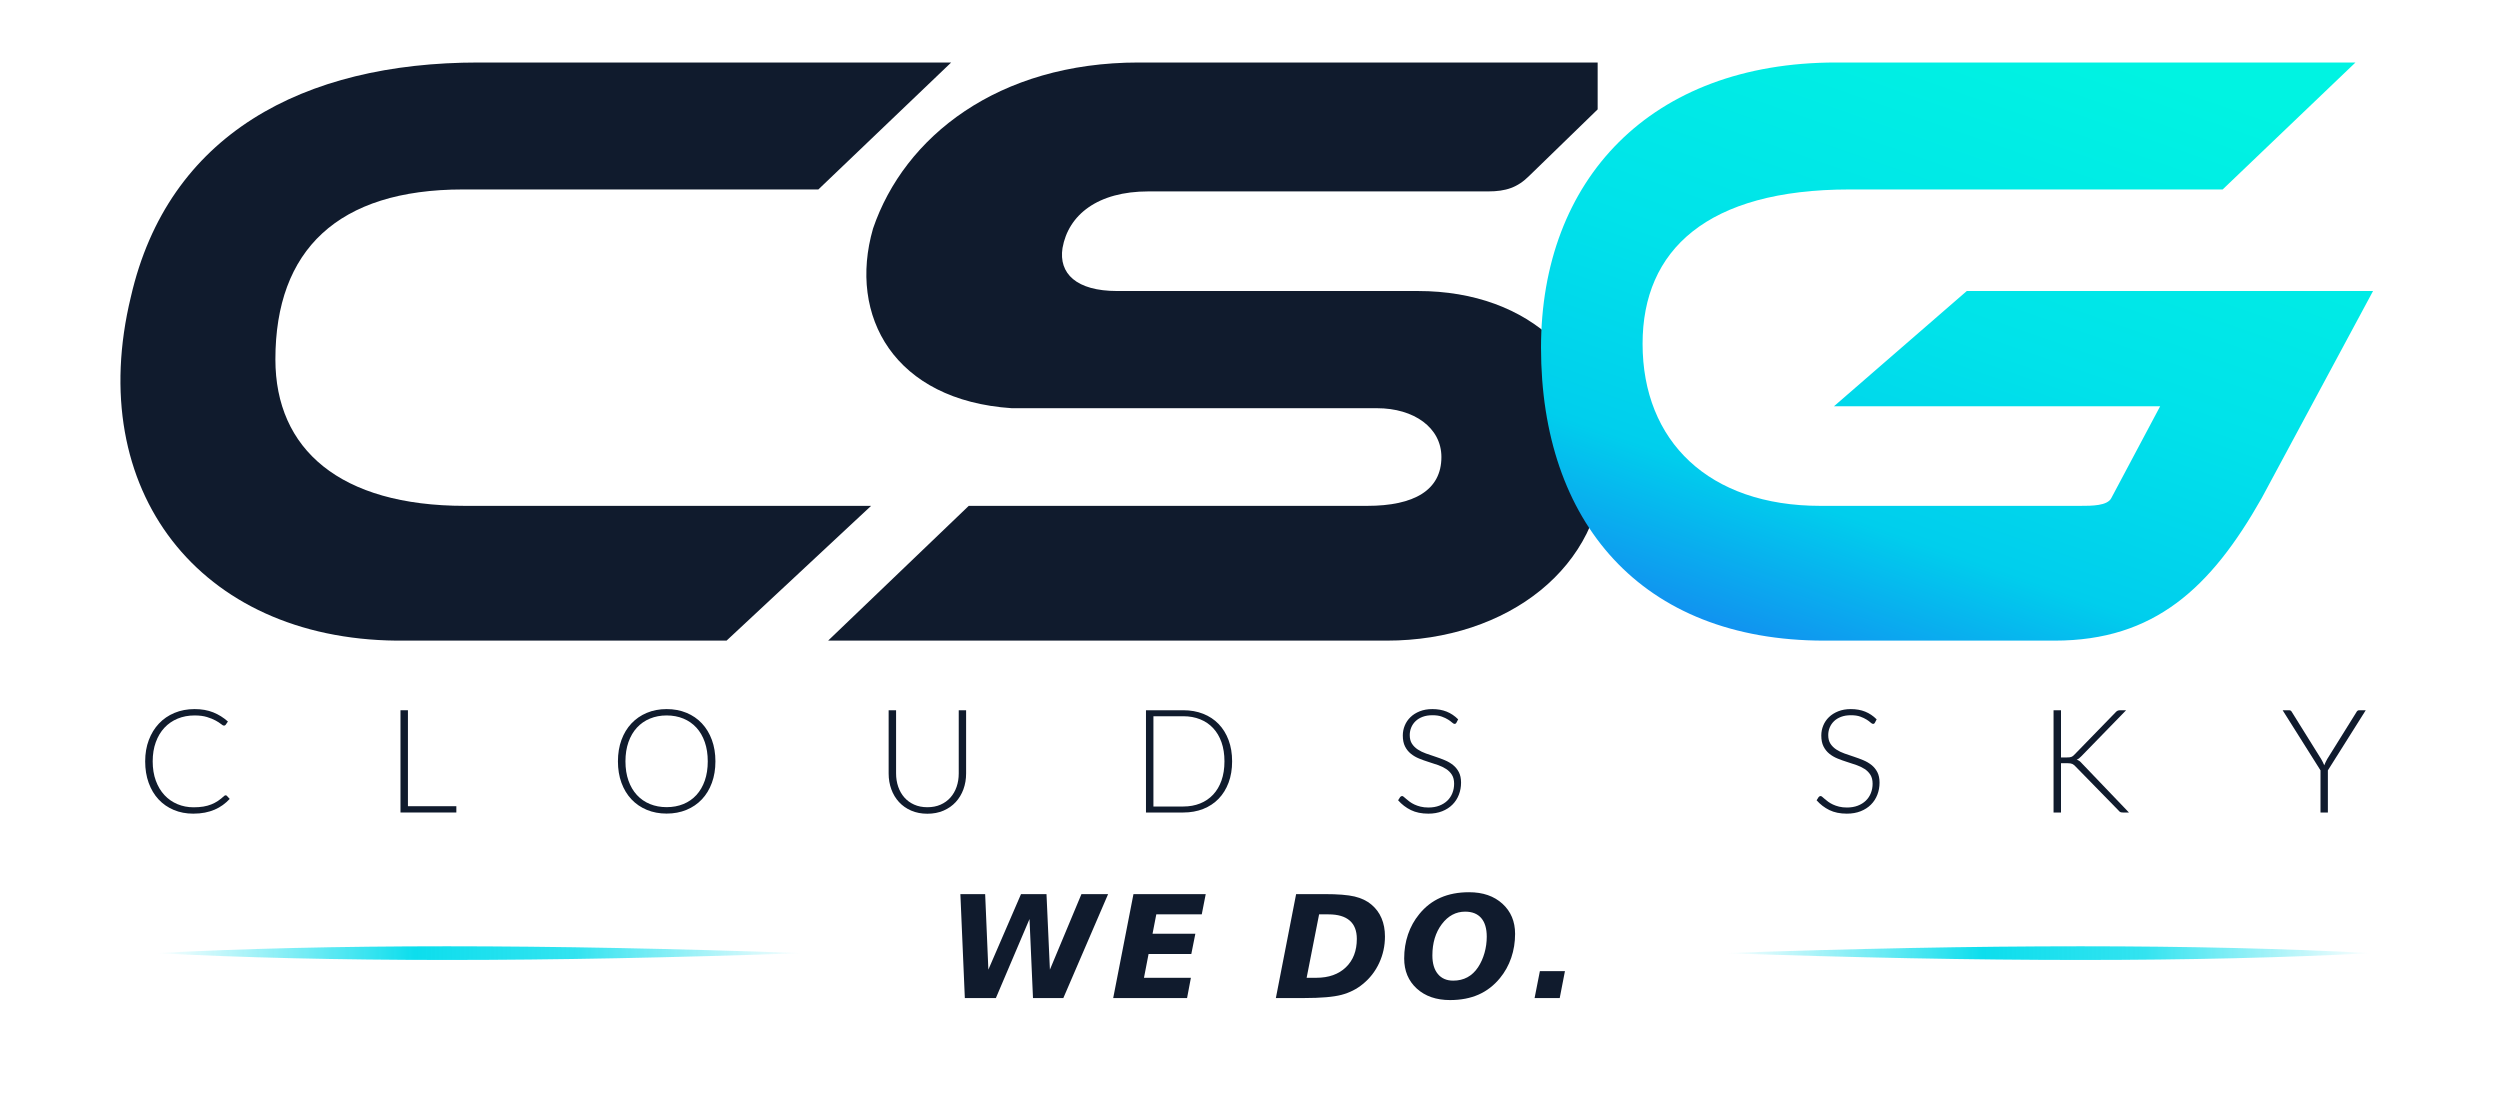
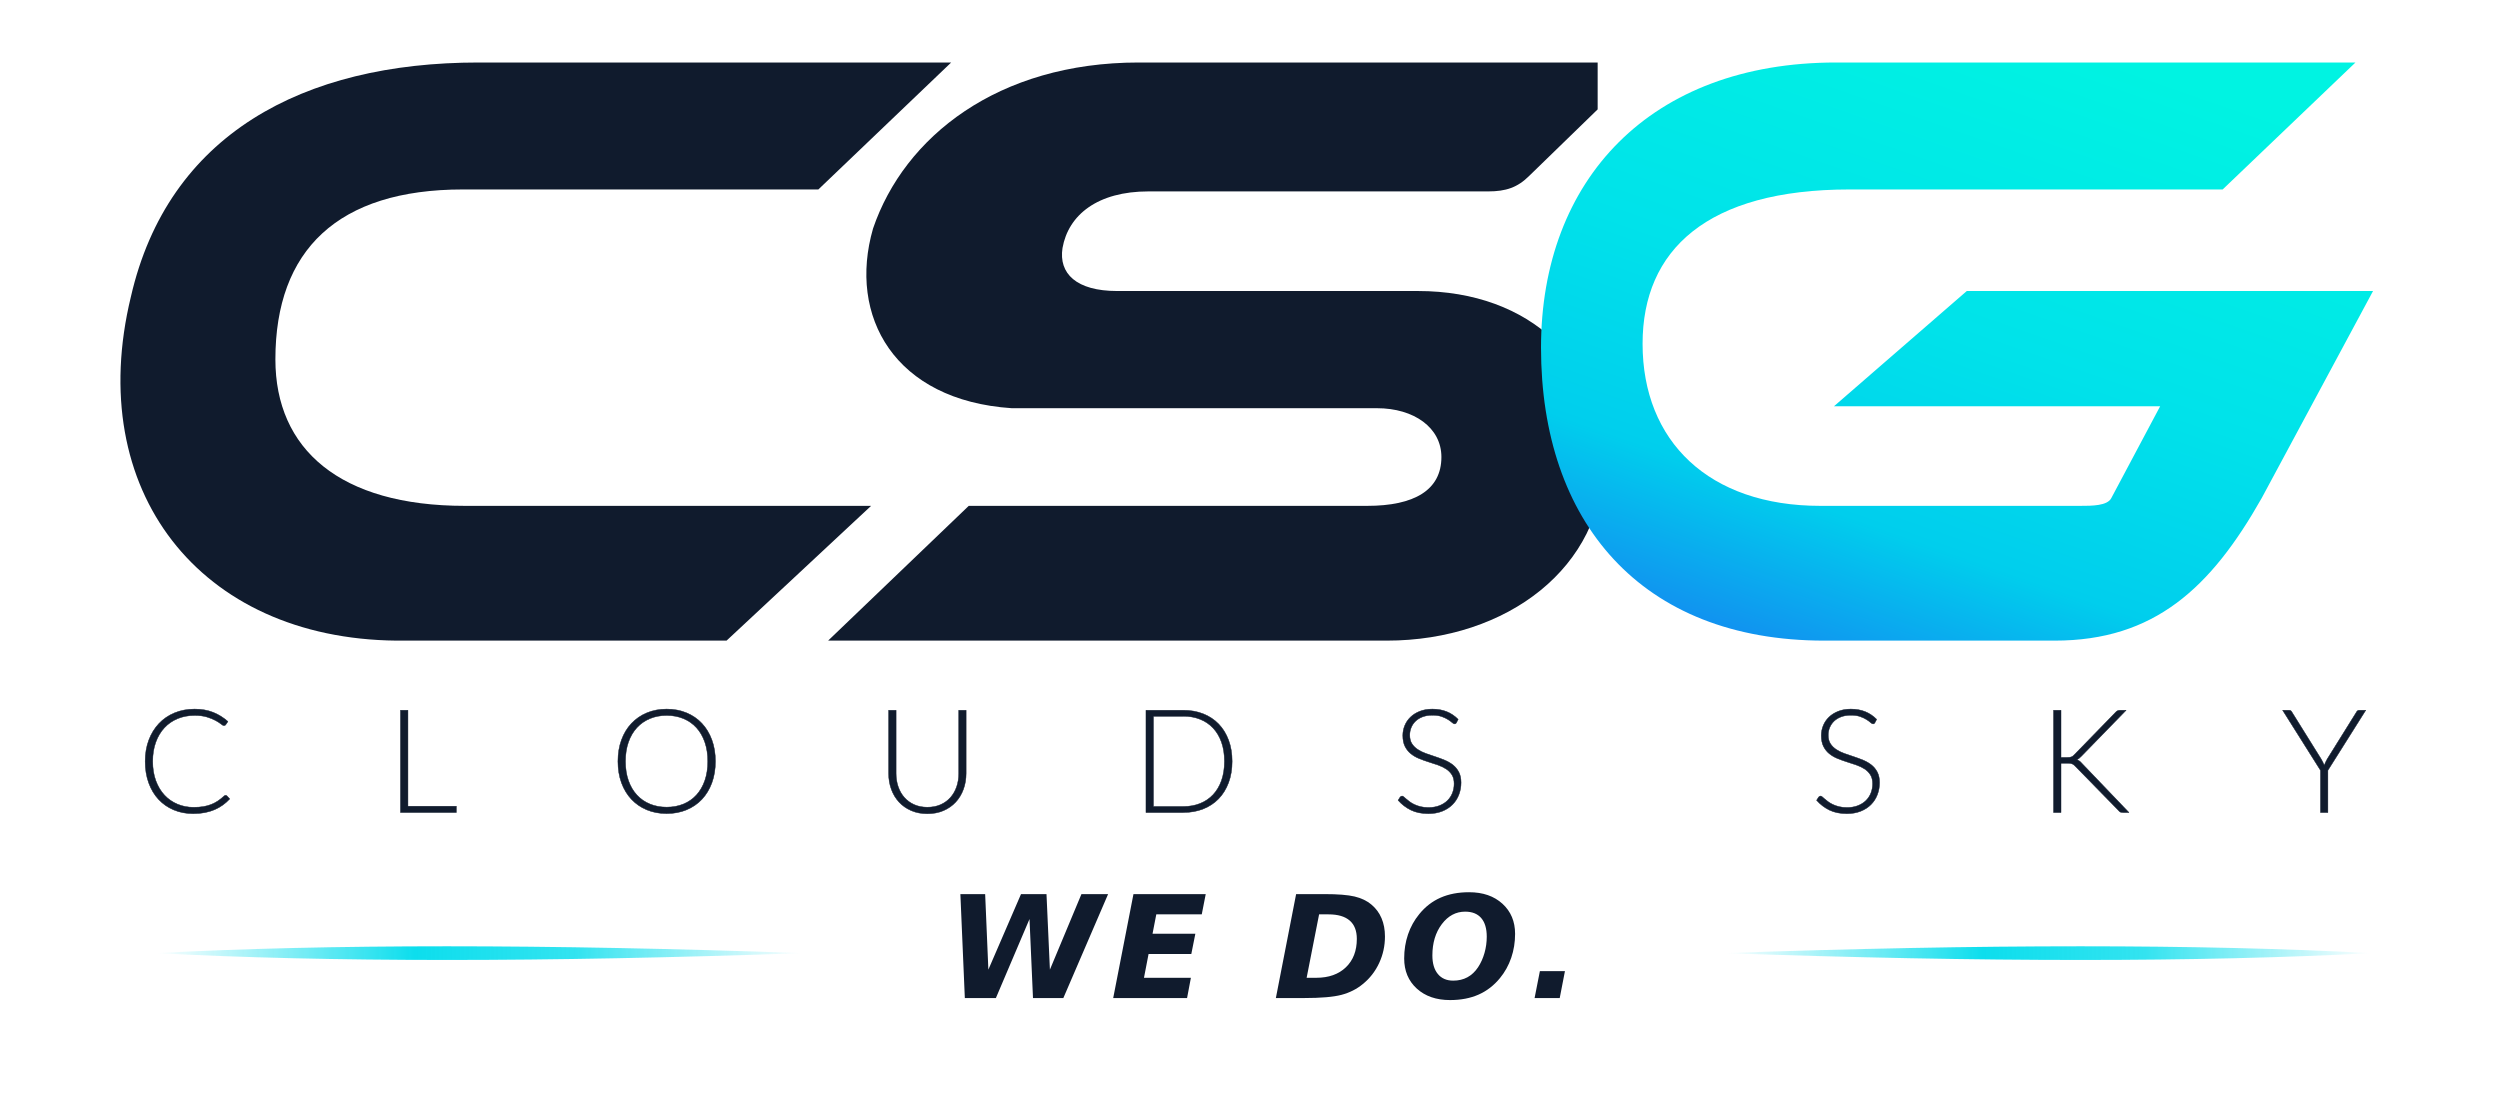
<svg xmlns="http://www.w3.org/2000/svg" viewBox="240 190 1280 560" role="img" aria-labelledby="title description">
  <defs>
    <linearGradient id="gFill" x1="70%" y1="0%" x2="20%" y2="100%">
      <stop offset="0%" stop-color="#00F3E2" />
      <stop offset="46%" stop-color="#00E2EA" />
      <stop offset="76%" stop-color="#00CEED" />
      <stop offset="100%" stop-color="#138BF0" />
    </linearGradient>
    <linearGradient id="softC" x1="0%" y1="0%" x2="100%" y2="100%">
      <stop stop-color="#0B5C88" stop-opacity=".85" />
      <stop offset="60%" stop-color="#62E8F4" stop-opacity=".6" />
      <stop offset="100%" stop-color="#62E8F4" stop-opacity="0" />
    </linearGradient>
    <linearGradient id="softG" x1="0%" y1="0%" x2="100%" y2="100%">
      <stop stop-color="#1678E4" stop-opacity="0" />
      <stop offset="60%" stop-color="#1678E4" stop-opacity=".36" />
      <stop offset="100%" stop-color="#1678E4" stop-opacity="0" />
    </linearGradient>
    <linearGradient id="accent" x1="0" x2="1">
      <stop offset="0%" stop-color="#00DCEC" stop-opacity="0" />
      <stop offset="40%" stop-color="#00DCEC" stop-opacity=".95" />
      <stop offset="65%" stop-color="#00DCEC" stop-opacity=".8" />
      <stop offset="100%" stop-color="#00DCEC" stop-opacity="0" />
    </linearGradient>
  </defs>
  <path d="M 727 222 L 485 222 C 395 222 326 259 307 342 C 283 441 342 517 443 518 L 612 518 L 686 449 L 478 449 C 414 449 381 420 381 374 C 381 318 413 287 477 287 L 659 287 Z" fill="#101B2D" />
  <path d="M 1058 222 L 823 222 C 751 222 703 260 687 307 C 674 352 698 395 758 399 L 945 399 C 964 399 978 409 978 424 C 978 441 964 449 940 449 L 736 449 L 664 518 L 950 518 C 1012 518 1061 480 1061 426 C 1061 376 1024 339 966 339 L 812 339 C 791 339 782 330 784 317 C 787 300 802 288 828 288 L 1002 288 C 1011 288 1017 286 1023 280 L 1058 246 Z" fill="#101B2D" />
  <path d="M 1446 222 L 1180 222 C 1085 222 1029 282 1029 368 C 1029 457 1080 518 1174 518 L 1292 518 C 1343 518 1372 491 1398 445 L 1455 339 L 1247 339 L 1179 398 L 1346 398 L 1321 445 C 1319 449 1311 449 1305 449 L 1172 449 C 1115 449 1081 416 1081 366 C 1081 318 1114 287 1187 287 L 1378 287 Z" fill="url(#gFill)" />
-   <g fill="#101B2D">
+   <g fill="#101B2D" stroke="#101B2D" stroke-width="6" stroke-linejoin="round" paint-order="stroke fill">
    <path d="M1230 238Q1240 238 1247 231L1287 188Q1243 141 1191.5 103.5Q1140 66 1078.5 39.5Q1017 13 943.5 -1.5Q870 -16 782 -16Q635 -16 512.5 35.5Q390 87 302.0 181.5Q214 276 165.5 410.0Q117 544 117 708Q117 869 167.0 1002.0Q217 1135 307.0 1230.5Q397 1326 523.0 1378.5Q649 1431 801 1431Q946 1431 1058.0 1386.0Q1170 1341 1262 1259L1231 1214Q1223 1202 1206 1202Q1194 1202 1167.0 1224.0Q1140 1246 1092.0 1272.5Q1044 1299 972.5 1321.0Q901 1343 801 1343Q673 1343 566.5 1299.0Q460 1255 383.5 1173.0Q307 1091 264.0 973.0Q221 855 221 708Q221 558 264.5 440.0Q308 322 384.0 240.5Q460 159 563.5 115.5Q667 72 787 72Q863 72 922.5 82.0Q982 92 1032.0 112.0Q1082 132 1125.0 161.0Q1168 190 1210 229Q1215 233 1220.0 235.5Q1225 238 1230 238Z" transform="translate(310.000 606.000) scale(0.037 -0.037)" />
    <path d="M982 87V0H209V1415H312V87Z" transform="translate(437.316 606.000) scale(0.037 -0.037)" />
    <path d="M1466 708Q1466 544 1417.0 410.5Q1368 277 1279.0 182.5Q1190 88 1065.5 36.5Q941 -15 791 -15Q641 -15 517.0 36.5Q393 88 304.0 182.5Q215 277 166.0 410.5Q117 544 117 708Q117 871 166.0 1004.5Q215 1138 304.0 1232.5Q393 1327 517.0 1379.0Q641 1431 791 1431Q941 1431 1065.5 1379.5Q1190 1328 1279.0 1233.0Q1368 1138 1417.0 1004.5Q1466 871 1466 708ZM1360 708Q1360 856 1319.0 974.0Q1278 1092 1203.0 1174.0Q1128 1256 1023.0 1299.5Q918 1343 791 1343Q665 1343 560.0 1299.5Q455 1256 379.5 1174.0Q304 1092 262.5 974.0Q221 856 221 708Q221 559 262.5 441.5Q304 324 379.5 242.0Q455 160 560.0 117.0Q665 74 791 74Q918 74 1023.0 117.0Q1128 160 1203.0 242.0Q1278 324 1319.0 441.5Q1360 559 1360 708Z" transform="translate(552.053 606.000) scale(0.037 -0.037)" />
    <path d="M727 73Q829 73 909.5 108.5Q990 144 1046.0 207.0Q1102 270 1131.5 355.5Q1161 441 1161 540V1415H1263V540Q1263 423 1226.0 321.5Q1189 220 1119.5 144.5Q1050 69 950.5 26.0Q851 -17 727 -17Q603 -17 503.5 26.0Q404 69 334.5 144.5Q265 220 228.0 321.5Q191 423 191 540V1415H294V541Q294 442 323.5 356.5Q353 271 408.5 208.0Q464 145 544.5 109.0Q625 73 727 73Z" transform="translate(687.916 606.000) scale(0.037 -0.037)" />
    <path d="M1401 708Q1401 544 1352.0 413.0Q1303 282 1214.0 190.0Q1125 98 1000.5 49.0Q876 0 726 0H209V1415H726Q876 1415 1000.5 1366.0Q1125 1317 1214.0 1225.0Q1303 1133 1352.0 1002.0Q1401 871 1401 708ZM1295 708Q1295 856 1254.0 972.0Q1213 1088 1138.0 1168.0Q1063 1248 958.0 1290.0Q853 1332 726 1332H312V83H726Q853 83 958.0 125.0Q1063 167 1138.0 247.0Q1213 327 1254.0 443.0Q1295 559 1295 708Z" transform="translate(819.007 606.000) scale(0.037 -0.037)" />
    <path d="M896 1243Q887 1226 870 1226Q857 1226 836.5 1244.5Q816 1263 781.0 1285.5Q746 1308 693.5 1327.0Q641 1346 564 1346Q487 1346 428.5 1324.0Q370 1302 330.5 1264.0Q291 1226 270.5 1176.0Q250 1126 250 1071Q250 999 280.5 952.0Q311 905 361.0 872.0Q411 839 474.5 816.5Q538 794 605.0 772.0Q672 750 735.5 723.5Q799 697 849.0 657.0Q899 617 929.5 558.5Q960 500 960 413Q960 324 929.5 245.5Q899 167 841.0 109.0Q783 51 699.0 17.5Q615 -16 507 -16Q367 -16 266.0 33.5Q165 83 89 169L117 213Q129 228 145 228Q154 228 168.0 216.0Q182 204 202.0 186.5Q222 169 250.0 148.5Q278 128 315.0 110.5Q352 93 400.0 81.0Q448 69 509 69Q593 69 659.0 94.5Q725 120 770.5 164.0Q816 208 840.0 268.5Q864 329 864 398Q864 473 833.5 521.5Q803 570 753.0 602.5Q703 635 639.5 657.0Q576 679 509.0 700.0Q442 721 378.5 747.0Q315 773 265.0 813.5Q215 854 184.5 914.5Q154 975 154 1066Q154 1137 181.0 1203.0Q208 1269 260.0 1319.5Q312 1370 388.5 1400.5Q465 1431 563 1431Q673 1431 760.5 1396.0Q848 1361 920 1289Z" transform="translate(952.539 606.000) scale(0.037 -0.037)" />
    <path d="M896 1243Q887 1226 870 1226Q857 1226 836.5 1244.5Q816 1263 781.0 1285.5Q746 1308 693.5 1327.0Q641 1346 564 1346Q487 1346 428.5 1324.0Q370 1302 330.5 1264.0Q291 1226 270.5 1176.0Q250 1126 250 1071Q250 999 280.5 952.0Q311 905 361.0 872.0Q411 839 474.5 816.5Q538 794 605.0 772.0Q672 750 735.5 723.5Q799 697 849.0 657.0Q899 617 929.5 558.5Q960 500 960 413Q960 324 929.5 245.5Q899 167 841.0 109.0Q783 51 699.0 17.5Q615 -16 507 -16Q367 -16 266.0 33.5Q165 83 89 169L117 213Q129 228 145 228Q154 228 168.0 216.0Q182 204 202.0 186.5Q222 169 250.0 148.5Q278 128 315.0 110.5Q352 93 400.0 81.0Q448 69 509 69Q593 69 659.0 94.5Q725 120 770.5 164.0Q816 208 840.0 268.5Q864 329 864 398Q864 473 833.5 521.5Q803 570 753.0 602.5Q703 635 639.5 657.0Q576 679 509.0 700.0Q442 721 378.5 747.0Q315 773 265.0 813.5Q215 854 184.5 914.5Q154 975 154 1066Q154 1137 181.0 1203.0Q208 1269 260.0 1319.5Q312 1370 388.5 1400.5Q465 1431 563 1431Q673 1431 760.5 1396.0Q848 1361 920 1289Z" transform="translate(1166.805 606.000) scale(0.037 -0.037)" />
    <path d="M312 762H396Q415 762 429.0 763.5Q443 765 454.5 769.0Q466 773 475.5 780.5Q485 788 496 799L1067 1386Q1082 1403 1096.5 1409.0Q1111 1415 1131 1415H1213L595 780Q576 760 561.5 749.0Q547 738 529 731Q550 725 567.0 712.5Q584 700 601 680L1252 0H1169Q1143 0 1131.5 6.5Q1120 13 1109 27L511 639Q500 650 490.5 658.0Q481 666 469.5 671.5Q458 677 442.5 679.5Q427 682 403 682H312V0H209V1415H312Z" transform="translate(1283.688 606.000) scale(0.037 -0.037)" />
    <path d="M646 583V0H544V583L20 1415H110Q124 1415 133.0 1408.5Q142 1402 148 1390L553 740Q566 717 577.0 695.5Q588 674 596 653Q604 674 614.0 695.5Q624 717 637 740L1042 1390Q1047 1401 1056.5 1408.0Q1066 1415 1080 1415H1170Z" transform="translate(1407.970 606.000) scale(0.037 -0.037)" />
  </g>
  <path d="M 320 678 Q 452 671 651 678 Q 452 685 320 678 Z" fill="url(#accent)" />
  <path d="M 1123 678 Q 1322 671 1454 678 Q 1322 685 1123 678 Z" fill="url(#accent)" />
  <g fill="#101B2D">
    <path d="M219 1493H575L621 408L1090 1493H1456L1505 408L1958 1493H2341L1698 0H1262L1212 1135L729 0H283Z" transform="translate(723.907 701.000) scale(0.035645 -0.035645)" />
    <path d="M334 1493H1372L1315 1202H662L608 924H1223L1165 633H551L485 291H1159L1104 0H43Z" transform="translate(808.428 701.000) scale(0.035645 -0.035645)" />
    <path d="M664 1202 485 291H623Q892 291 1049.0 442.0Q1206 593 1206 850Q1206 1024 1103.5 1113.0Q1001 1202 799 1202ZM334 1493H739Q1029 1493 1174.0 1458.5Q1319 1424 1415 1343Q1512 1262 1561.0 1146.5Q1610 1031 1610 885Q1610 682 1526.5 502.5Q1443 323 1292 201Q1160 92 985.5 46.0Q811 0 449 0H43Z" transform="translate(891.709 701.000) scale(0.035645 -0.035645)" />
    <path d="M1260 881Q1260 1057 1180.5 1149.0Q1101 1241 950 1241Q750 1241 614.5 1061.5Q479 882 479 612Q479 440 558.0 345.0Q637 250 778 250Q893 250 982.5 298.5Q1072 347 1135 442Q1195 533 1227.5 647.0Q1260 761 1260 881ZM1006 1520Q1304 1520 1485.5 1354.5Q1667 1189 1667 922Q1667 740 1611.5 578.0Q1556 416 1450 287Q1320 128 1142.5 49.5Q965 -29 733 -29Q436 -29 255.0 136.0Q74 301 74 569Q74 752 129.0 914.0Q184 1076 291 1206Q419 1364 596.5 1442.0Q774 1520 1006 1520Z" transform="translate(956.305 701.000) scale(0.035645 -0.035645)" />
    <path d="M170 387H530L455 0H94Z" transform="translate(1022.362 701.000) scale(0.035645 -0.035645)" />
  </g>
</svg>
